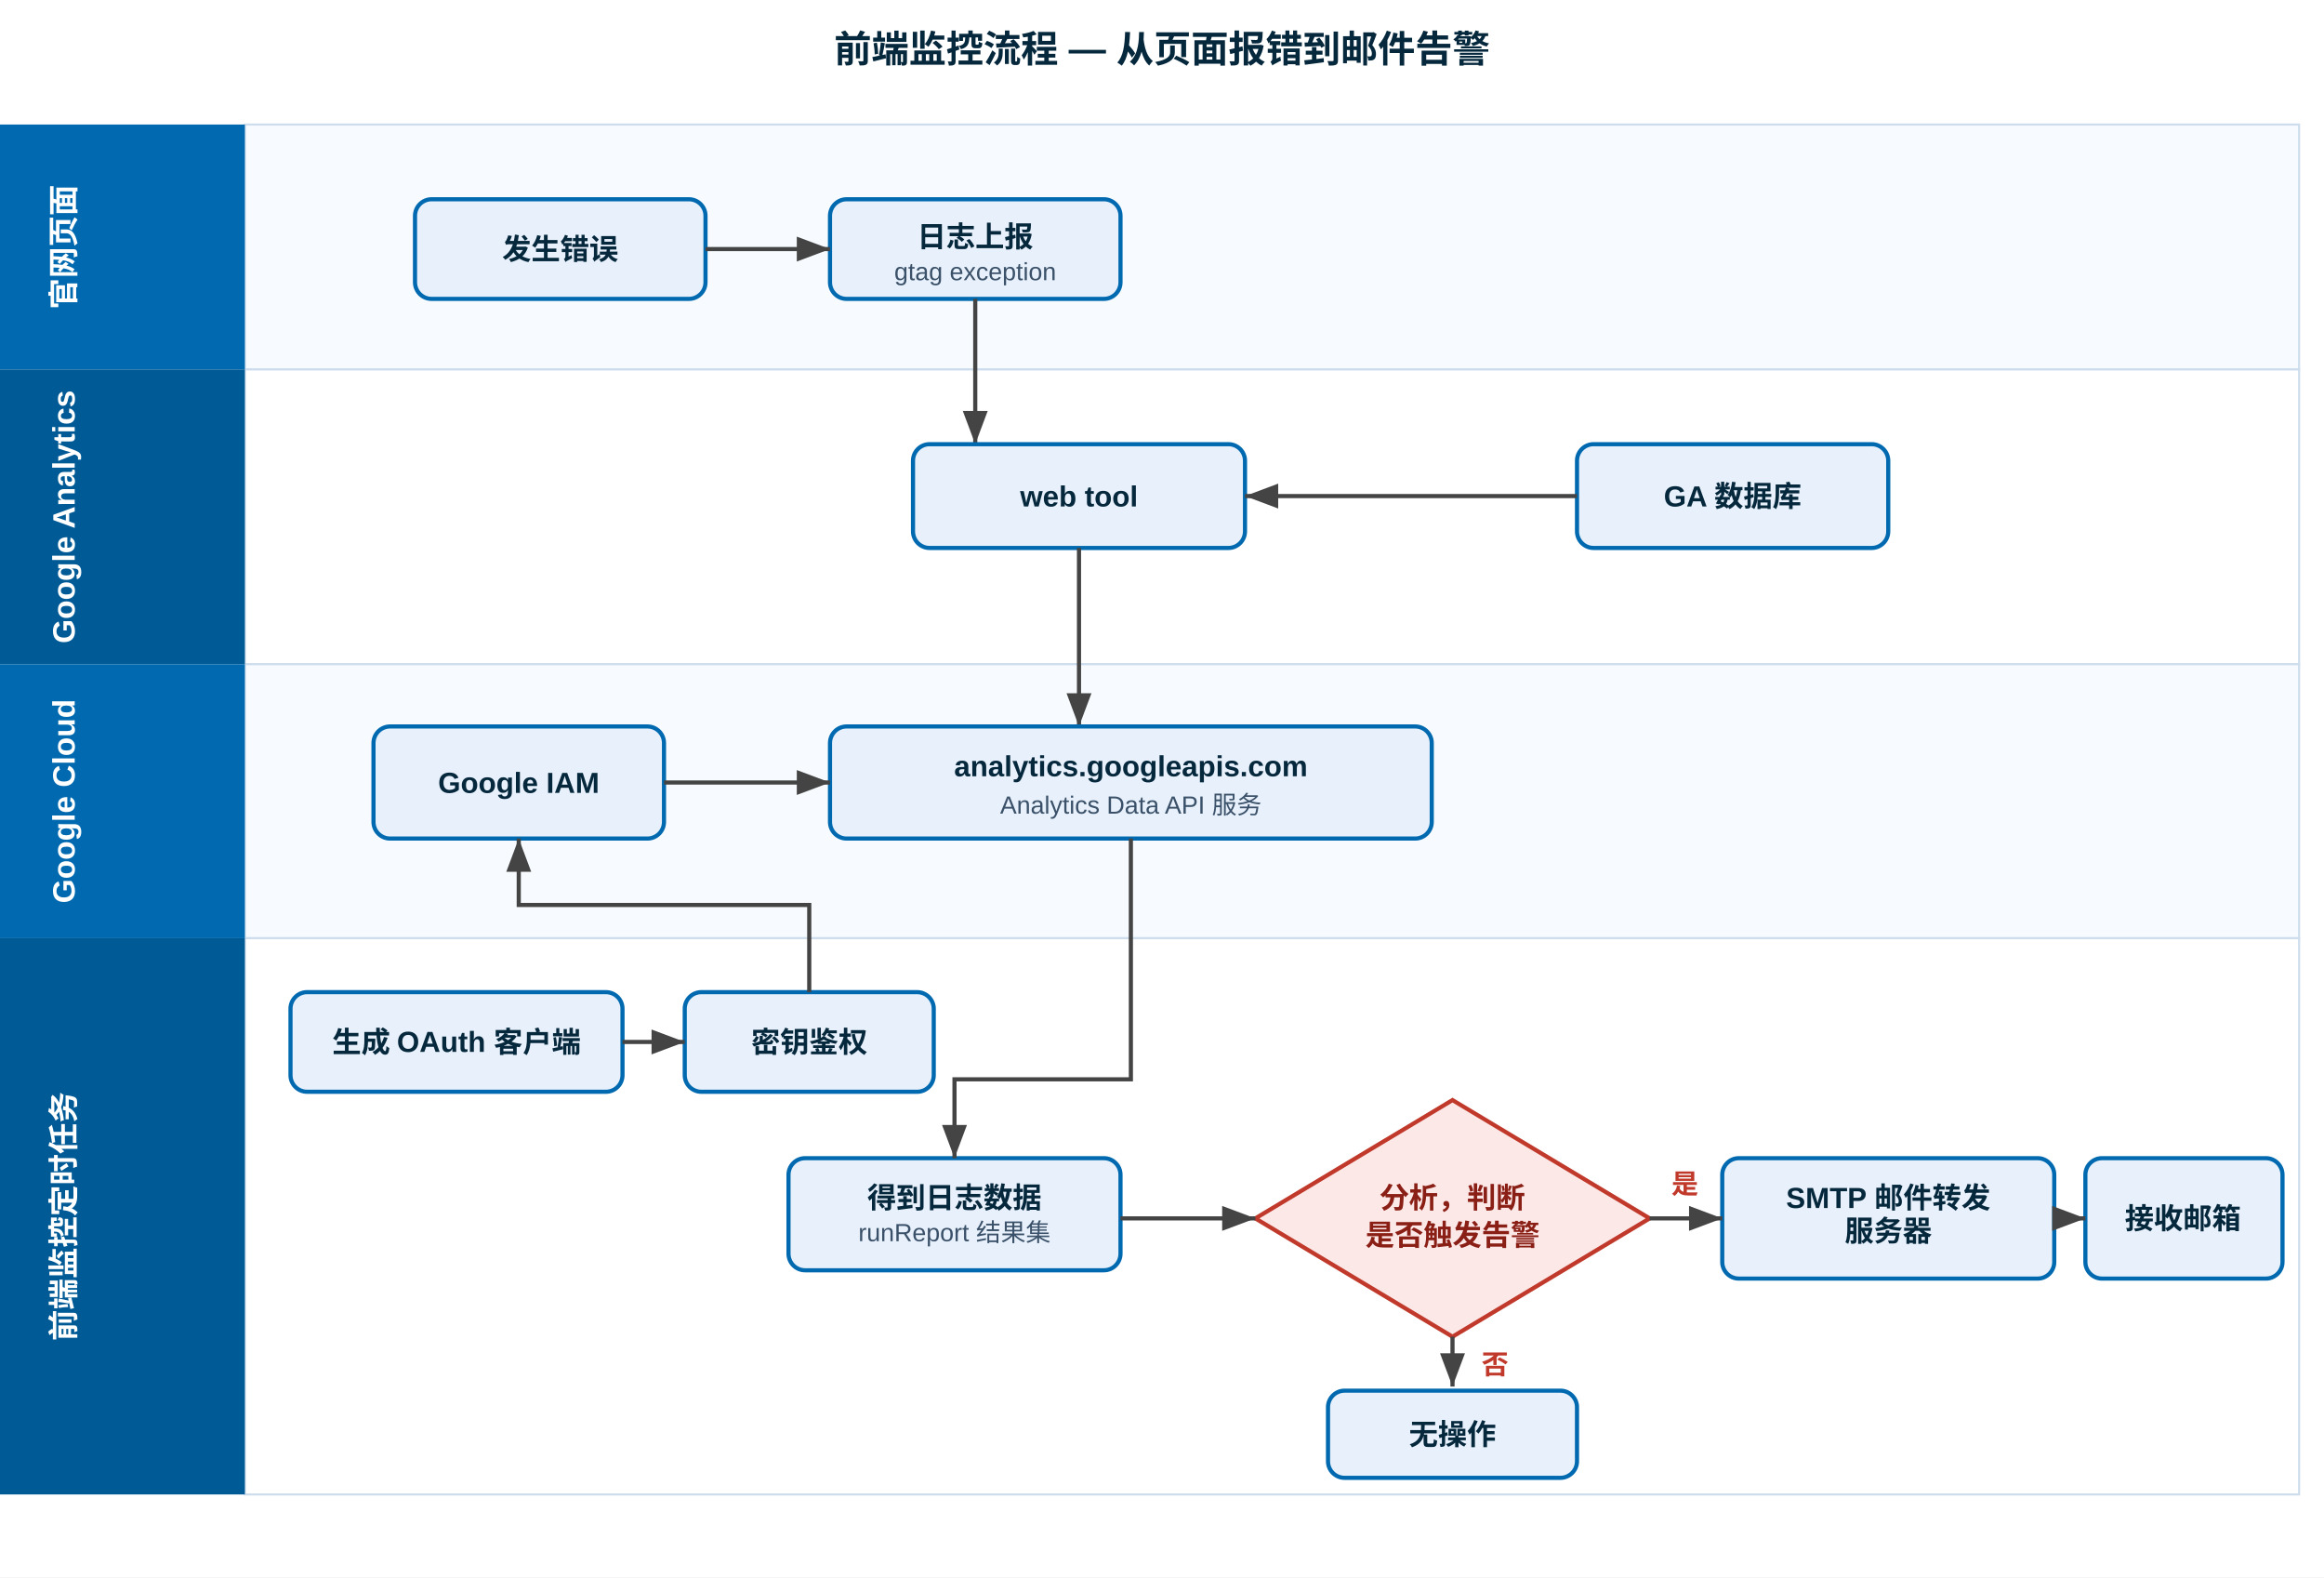
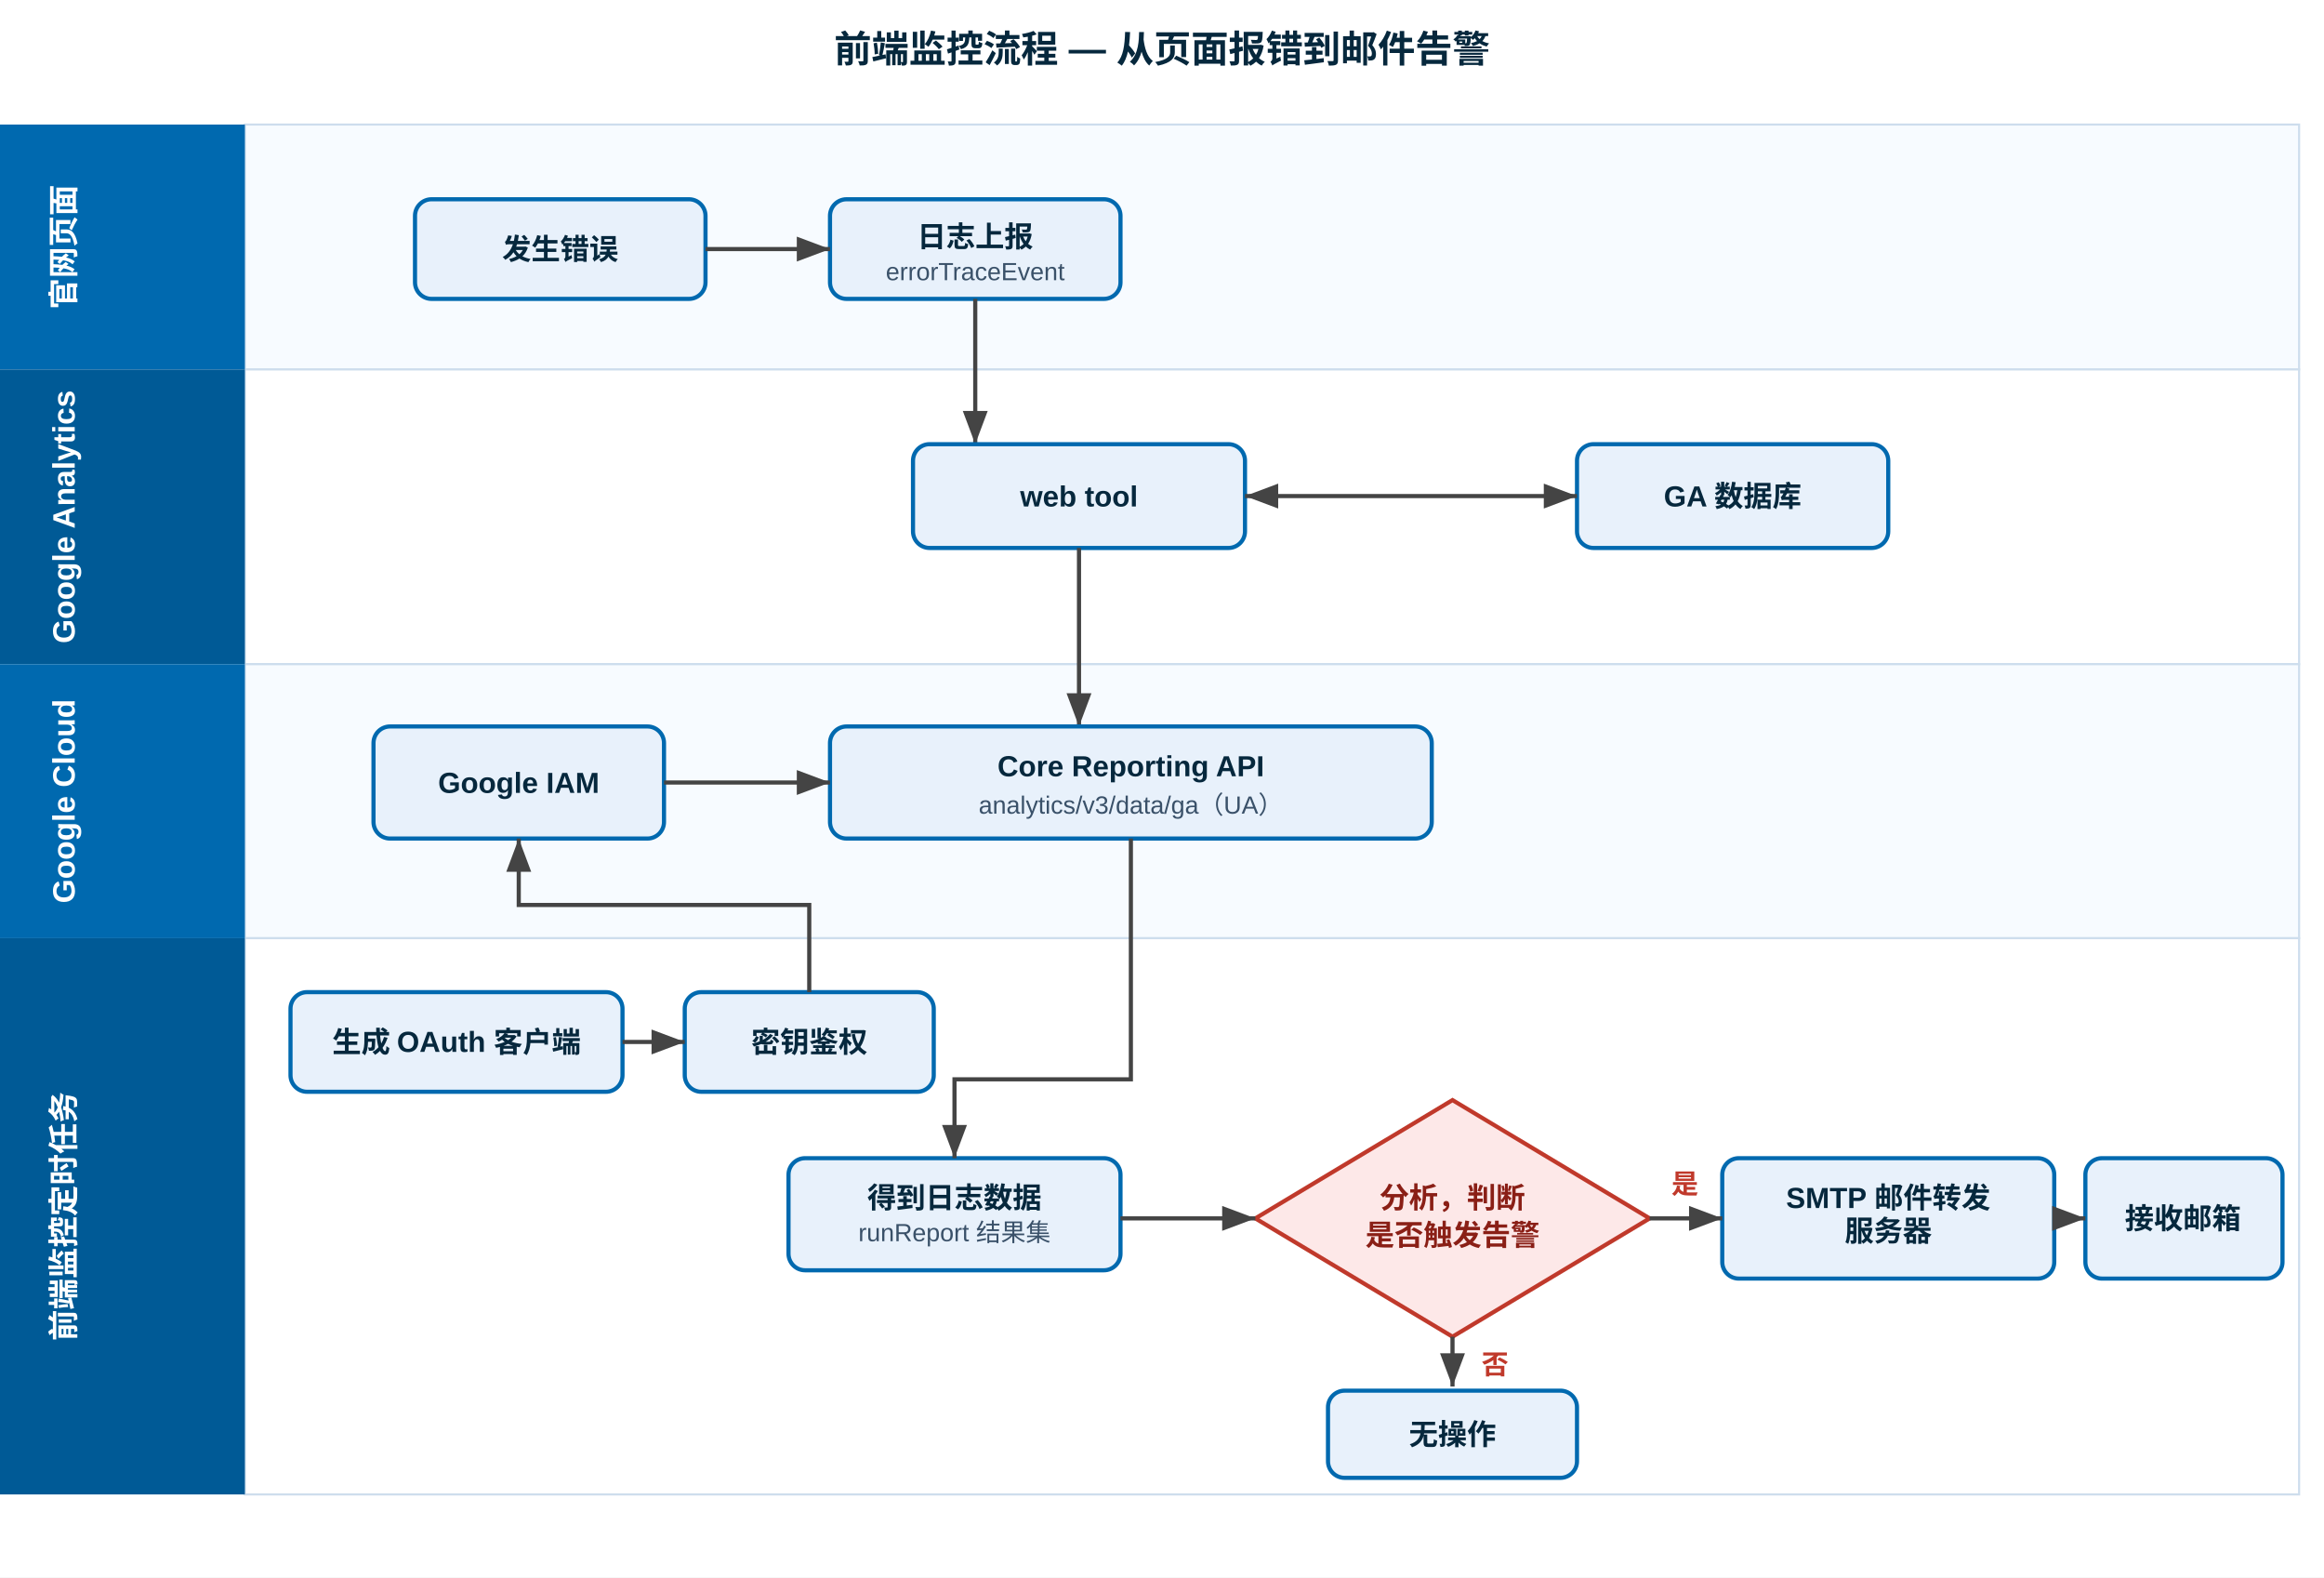
<svg xmlns="http://www.w3.org/2000/svg" viewBox="0 0 1120 760" font-family="Arial, sans-serif">
  <defs>
    <marker id="arrow" markerWidth="10" markerHeight="10" refX="8" refY="3" orient="auto" markerUnits="strokeWidth">
      <path d="M0,0 L8,3 L0,6 Z" fill="#444" />
+     </marker>
+     <marker id="arrowStart" markerWidth="10" markerHeight="10" refX="0" refY="3" orient="auto" markerUnits="strokeWidth">
+       <path d="M8,0 L0,3 L8,6 Z" fill="#444" />
    </marker>
    <style>
      .box { fill:#e8f1fb; stroke:#0069af; stroke-width:2; }
      .boxText { fill:#06283d; font-size:14px; font-weight:600; }
      .subText { fill:#3a5169; font-size:12px; }
      .decision { fill:#fde8e8; stroke:#c0392b; stroke-width:2; }
      .decisionText { fill:#8a1f16; font-size:14px; font-weight:700; }
      .lane { stroke:#cddded; stroke-width:1; }
      .laneLabelText { fill:#ffffff; font-size:15px; font-weight:700; }
      .link { stroke:#444; stroke-width:2; fill:none; }
      .tag { fill:#c0392b; font-size:13px; font-weight:700; }
    </style>
  </defs>
  <rect x="0" y="0" width="1120" height="760" fill="#ffffff" />
  <text x="560" y="30" text-anchor="middle" font-size="18" font-weight="700" fill="#06283d">前端监控流程 — 从页面报错到邮件告警</text>
  <rect x="118" y="60" width="990" height="118" class="lane" fill="#f7fbff" />
  <rect x="118" y="178" width="990" height="142" class="lane" fill="#ffffff" />
  <rect x="118" y="320" width="990" height="132" class="lane" fill="#f7fbff" />
  <rect x="118" y="452" width="990" height="268" class="lane" fill="#ffffff" />
  <rect x="0" y="60" width="118" height="118" fill="#0069af" />
  <rect x="0" y="178" width="118" height="142" fill="#005a96" />
  <rect x="0" y="320" width="118" height="132" fill="#0069af" />
  <rect x="0" y="452" width="118" height="268" fill="#005a96" />
  <text transform="translate(36,119) rotate(-90)" text-anchor="middle" class="laneLabelText">官网页面</text>
  <text transform="translate(36,249) rotate(-90)" text-anchor="middle" class="laneLabelText">Google Analytics</text>
  <text transform="translate(36,386) rotate(-90)" text-anchor="middle" class="laneLabelText">Google Cloud</text>
  <text transform="translate(36,586) rotate(-90)" text-anchor="middle" class="laneLabelText">前端监控定时任务</text>
  <rect x="200" y="96" width="140" height="48" rx="8" class="box" />
  <text x="270" y="125" text-anchor="middle" class="boxText">发生错误</text>
  <rect x="400" y="96" width="140" height="48" rx="8" class="box" />
  <text x="470" y="119" text-anchor="middle" class="boxText">日志上报</text>
-   <text x="470" y="135" text-anchor="middle" class="subText">gtag exception</text>
+   <text x="470" y="135" text-anchor="middle" class="subText">errorTraceEvent</text>
  <line x1="340" y1="120" x2="400" y2="120" class="link" marker-end="url(#arrow)" />
  <line x1="470" y1="144" x2="470" y2="214" class="link" marker-end="url(#arrow)" />
  <rect x="440" y="214" width="160" height="50" rx="8" class="box" />
  <text x="520" y="244" text-anchor="middle" class="boxText">web tool</text>
  <rect x="760" y="214" width="150" height="50" rx="8" class="box" />
  <text x="835" y="244" text-anchor="middle" class="boxText">GA 数据库</text>
-   <line x1="760" y1="239" x2="600" y2="239" class="link" marker-end="url(#arrow)" />
+   <line x1="760" y1="239" x2="600" y2="239" class="link" marker-end="url(#arrow)" marker-start="url(#arrowStart)" />
  <line x1="520" y1="264" x2="520" y2="350" class="link" marker-end="url(#arrow)" />
  <rect x="180" y="350" width="140" height="54" rx="8" class="box" />
  <text x="250" y="382" text-anchor="middle" class="boxText">Google IAM</text>
  <rect x="400" y="350" width="290" height="54" rx="8" class="box" />
-   <text x="545" y="374" text-anchor="middle" class="boxText">analytics.googleapis.com</text>
-   <text x="545" y="392" text-anchor="middle" class="subText">Analytics Data API 服务</text>
+   <text x="545" y="374" text-anchor="middle" class="boxText">Core Reporting API</text>
+   <text x="545" y="392" text-anchor="middle" class="subText">analytics/v3/data/ga（UA）</text>
  <line x1="320" y1="377" x2="400" y2="377" class="link" marker-end="url(#arrow)" />
  <rect x="140" y="478" width="160" height="48" rx="8" class="box" />
  <text x="220" y="507" text-anchor="middle" class="boxText">生成 OAuth 客户端</text>
  <rect x="330" y="478" width="120" height="48" rx="8" class="box" />
  <text x="390" y="507" text-anchor="middle" class="boxText">密钥鉴权</text>
  <line x1="300" y1="502" x2="330" y2="502" class="link" marker-end="url(#arrow)" />
  <path d="M390,478 V436 H250 V404" class="link" marker-end="url(#arrow)" />
  <rect x="380" y="558" width="160" height="54" rx="8" class="box" />
  <text x="460" y="582" text-anchor="middle" class="boxText">得到日志数据</text>
  <text x="460" y="598" text-anchor="middle" class="subText">runReport 结果集</text>
  <path d="M545,404 V520 H460 V558" class="link" marker-end="url(#arrow)" />
  <polygon points="605,587 700,530 795,587 700,644" class="decision" />
  <text x="700" y="582" text-anchor="middle" class="decisionText">分析，判断</text>
  <text x="700" y="600" text-anchor="middle" class="decisionText">是否触发告警</text>
  <line x1="540" y1="587" x2="605" y2="587" class="link" marker-end="url(#arrow)" />
  <rect x="830" y="558" width="160" height="58" rx="8" class="box" />
  <text x="910" y="582" text-anchor="middle" class="boxText">SMTP 邮件转发</text>
  <text x="910" y="598" text-anchor="middle" class="boxText">服务器</text>
  <line x1="795" y1="587" x2="830" y2="587" class="link" marker-end="url(#arrow)" />
  <text x="812" y="575" text-anchor="middle" class="tag">是</text>
  <rect x="1005" y="558" width="95" height="58" rx="8" class="box" />
  <text x="1052" y="592" text-anchor="middle" class="boxText">接收邮箱</text>
  <line x1="990" y1="587" x2="1005" y2="587" class="link" marker-end="url(#arrow)" />
  <line x1="700" y1="644" x2="700" y2="668" class="link" marker-end="url(#arrow)" />
  <text x="714" y="662" class="tag">否</text>
  <rect x="640" y="670" width="120" height="42" rx="8" class="box" />
  <text x="700" y="696" text-anchor="middle" class="boxText">无操作</text>
</svg>
